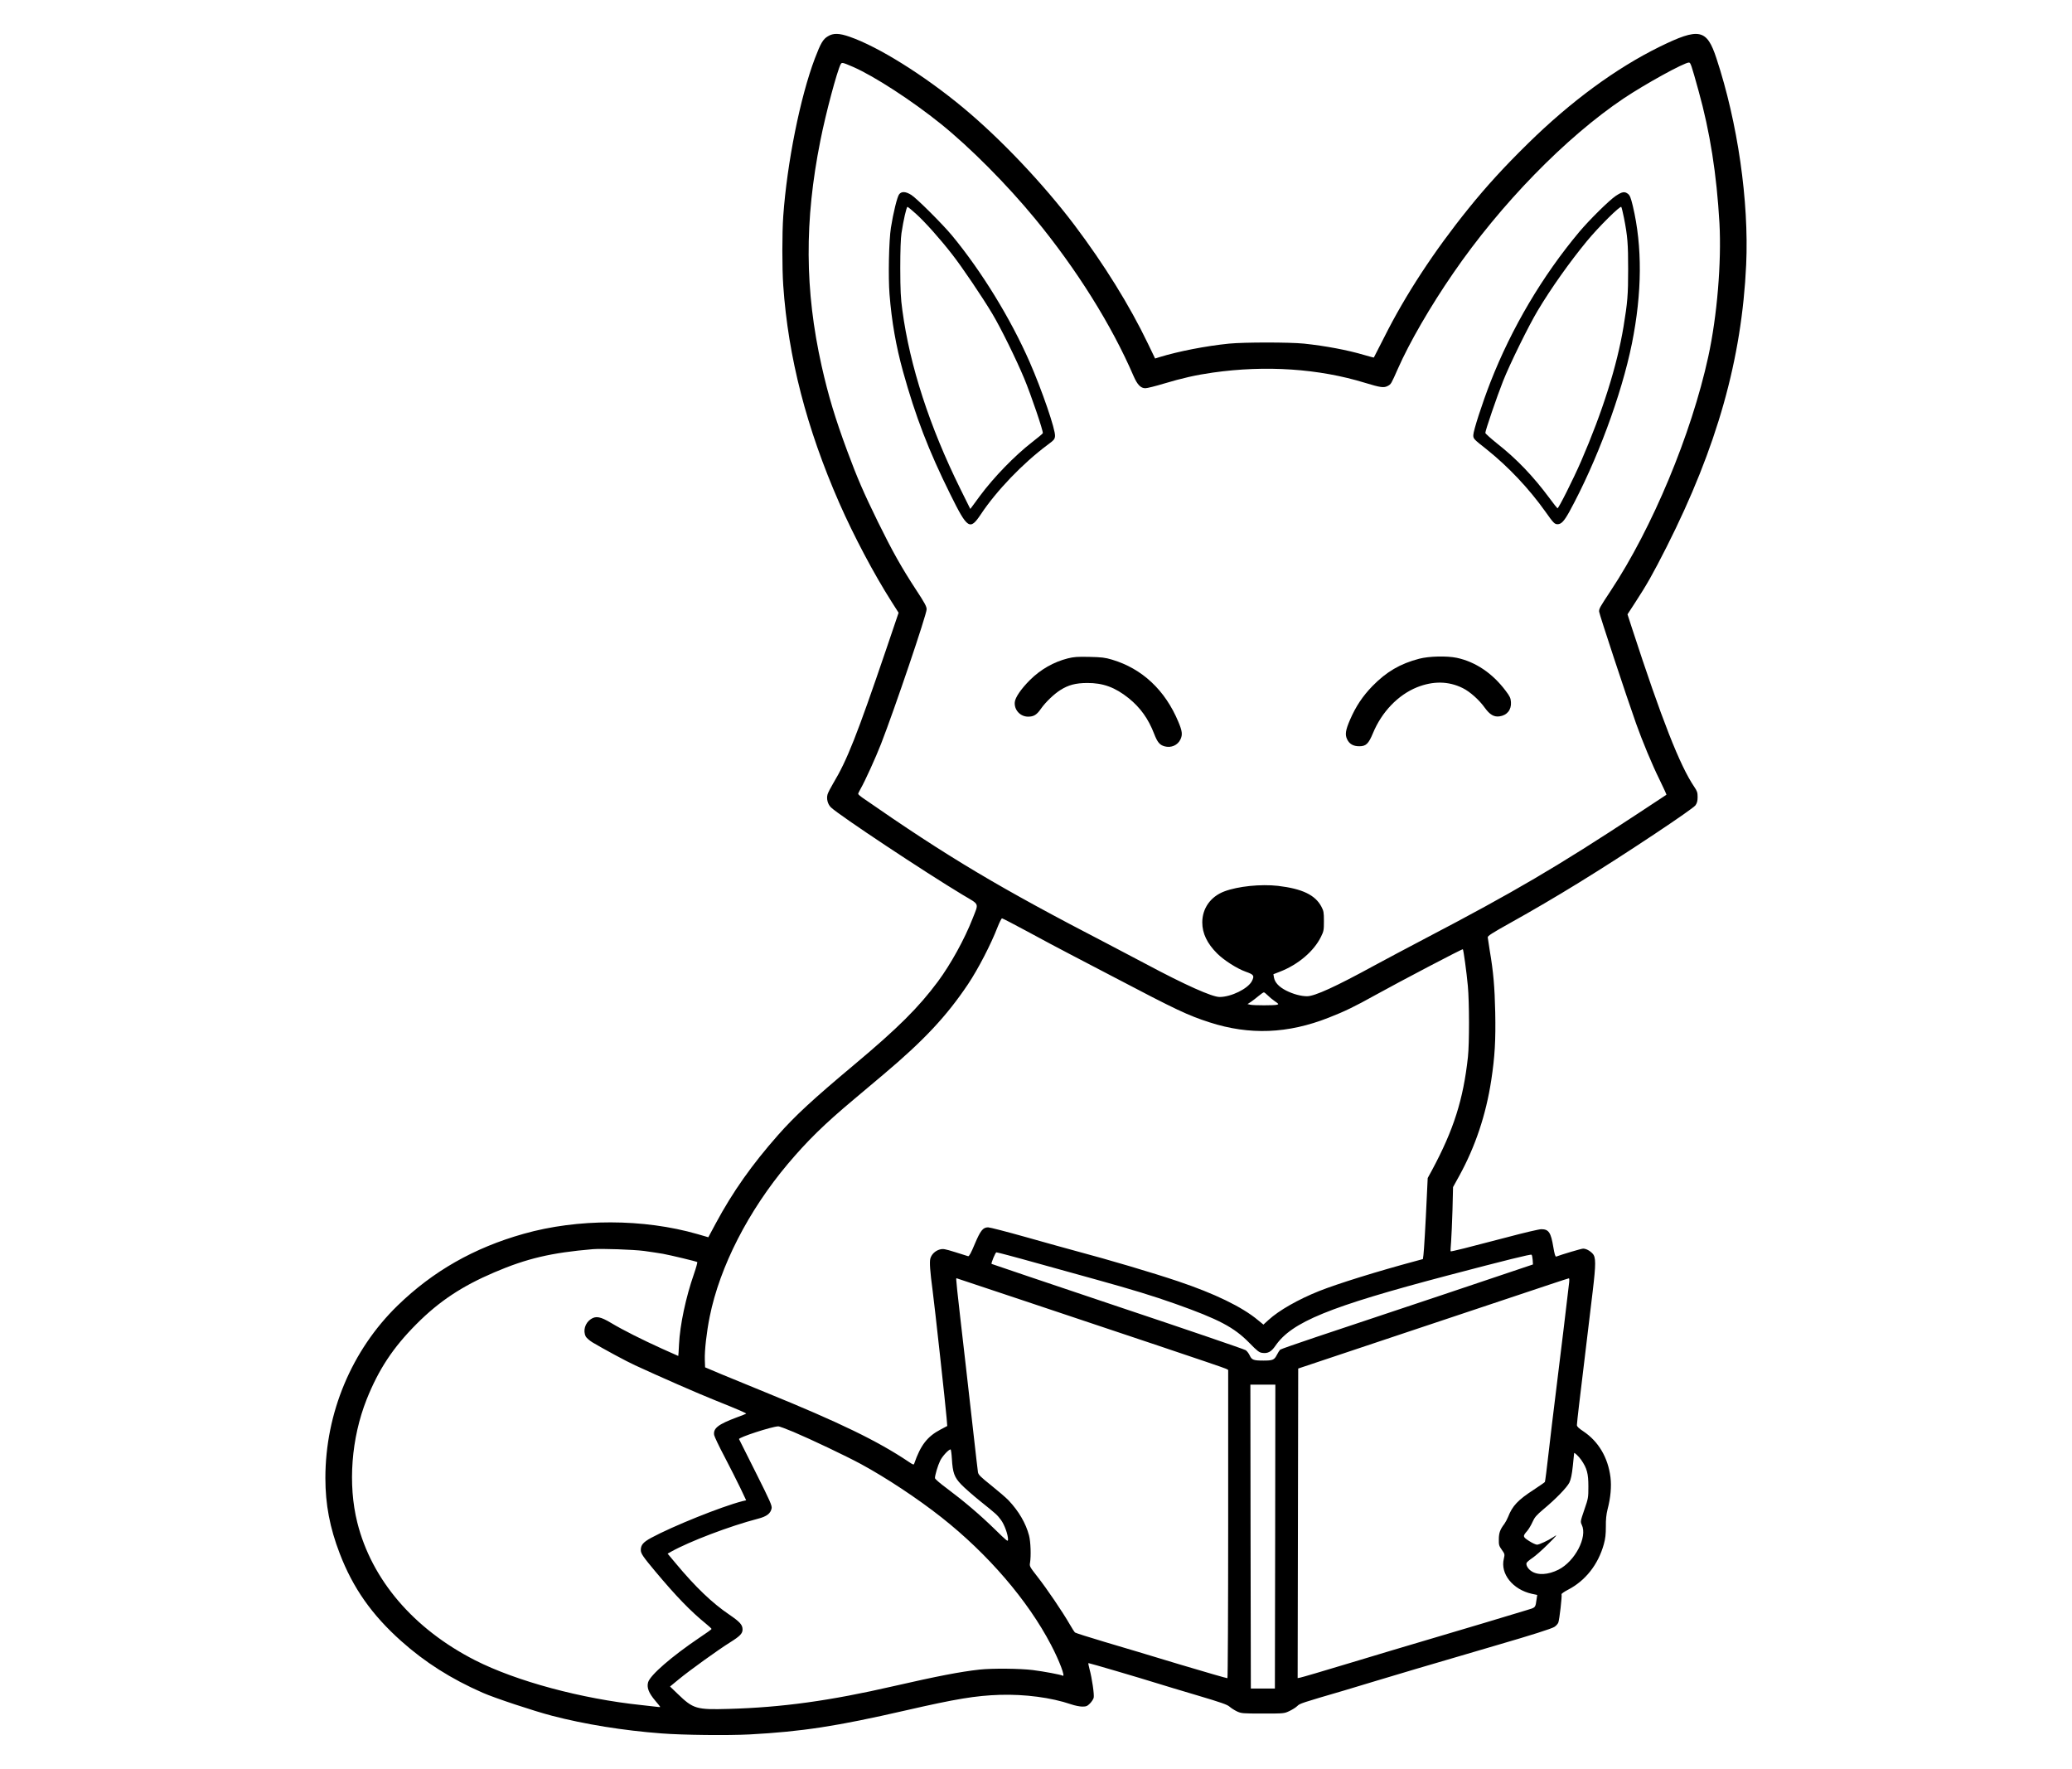
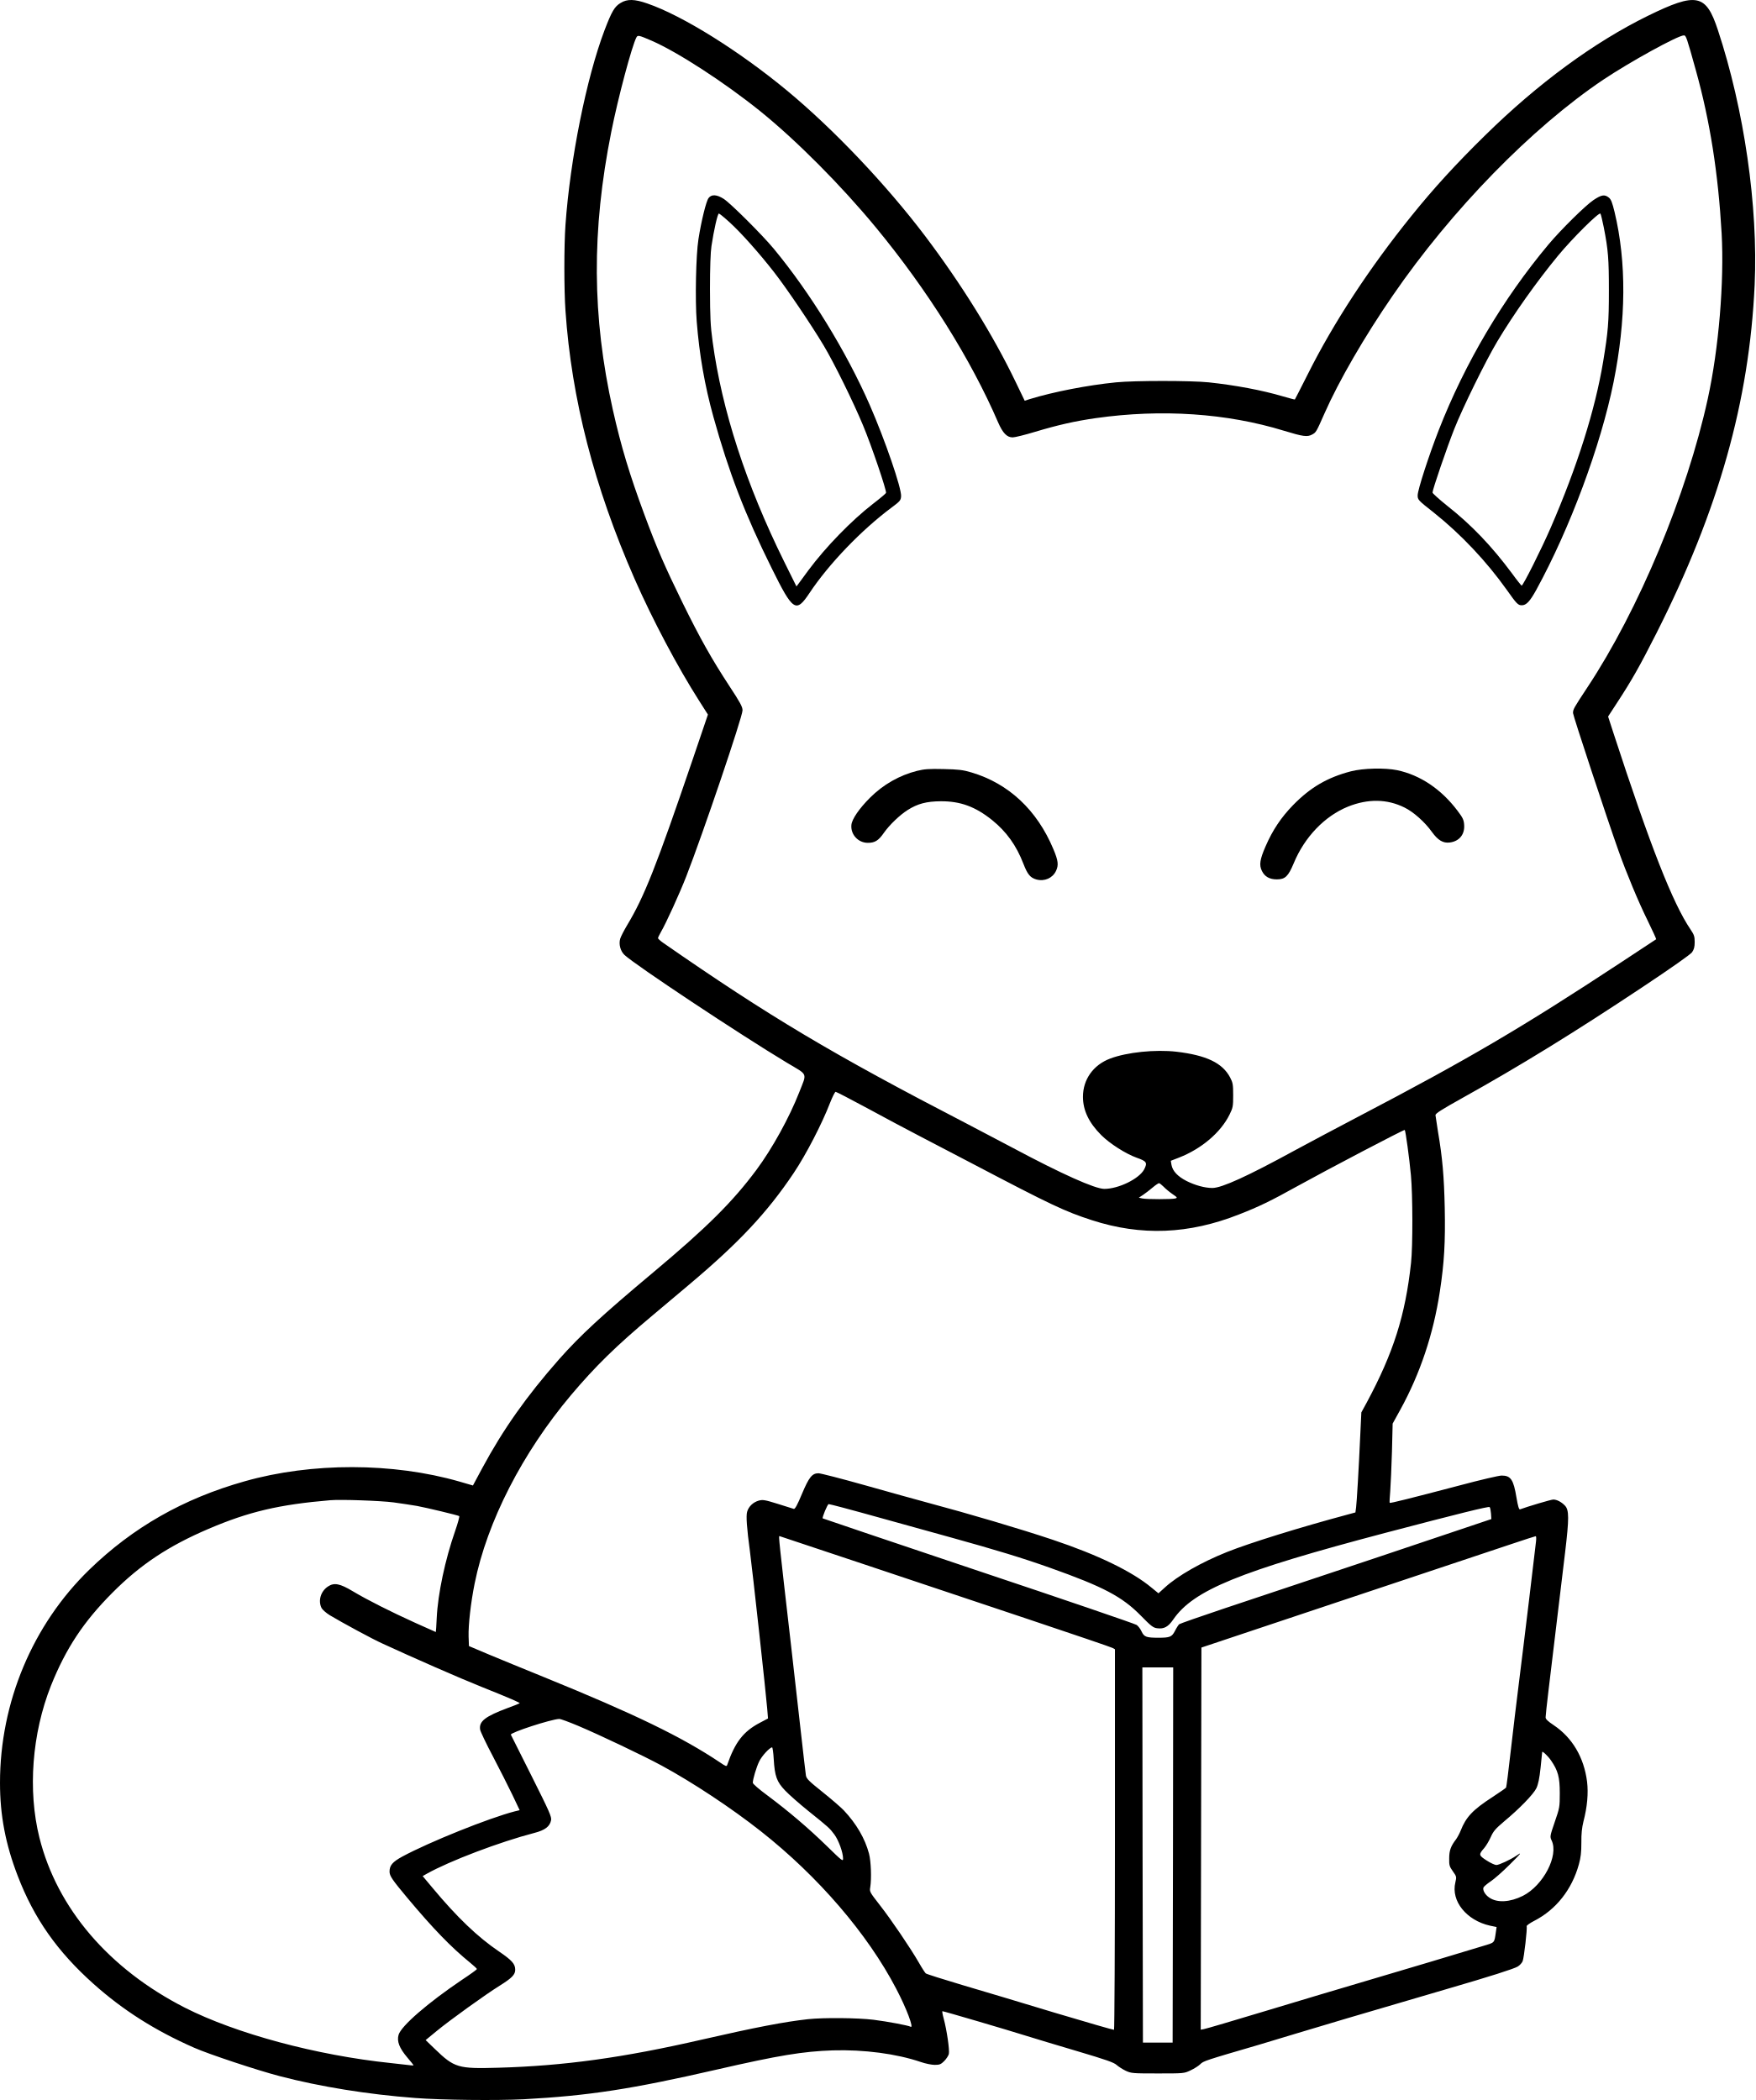
- <svg xmlns="http://www.w3.org/2000/svg" viewBox="0 0 2240 1912" fill="#000000">
-   <g transform="translate(240.76,1906.61) scale(0.1,-0.1)" fill="#000000" stroke="none">
-     <path d="M6543 18674 c-53 -31 -78 -74 -141 -239 -159 -420 -301 -1129 -342 -1705 -13 -185 -13 -563 0 -750 53 -774 252 -1544 606 -2351 158 -359 376 -770 564 -1065 l77 -121 -132 -389 c-320 -940 -425 -1205 -574 -1453 -28 -47 -56 -101 -62 -121 -14 -48 2 -108 38 -142 97 -90 1007 -694 1421 -943 189 -113 177 -83 108 -260 -86 -220 -236 -492 -374 -678 -209 -281 -433 -504 -906 -900 -450 -377 -636 -549 -822 -759 -283 -321 -489 -612 -673 -954 l-81 -151 -117 34 c-583 168 -1295 169 -1880 3 -537 -151 -980 -404 -1362 -775 -496 -482 -781 -1162 -781 -1865 0 -285 48 -537 155 -815 143 -373 347 -663 664 -946 256 -229 539 -409 881 -559 126 -56 557 -199 750 -249 352 -92 772 -160 1185 -191 231 -18 716 -23 950 -11 569 31 941 88 1690 260 545 125 754 159 1015 168 273 8 556 -29 771 -102 40 -14 95 -25 122 -25 42 0 54 5 82 33 19 19 37 47 41 62 8 33 -18 211 -45 310 -10 36 -15 65 -11 65 12 0 573 -165 725 -213 77 -24 282 -86 455 -137 256 -76 321 -99 345 -121 17 -15 53 -38 80 -51 48 -22 61 -23 280 -23 229 0 230 0 287 27 32 15 70 39 85 54 28 28 41 32 513 170 85 25 241 72 345 104 167 51 541 162 1310 387 368 107 578 174 611 194 18 11 37 32 43 47 12 29 42 289 35 306 -2 6 29 28 68 48 190 98 328 273 389 493 17 61 22 106 22 190 -1 78 5 132 18 185 34 130 44 249 32 349 -27 214 -130 387 -293 496 -51 34 -70 52 -70 68 0 12 11 117 25 232 43 359 114 948 146 1215 35 295 35 367 -1 406 -31 33 -72 54 -103 54 -19 0 -227 -62 -291 -86 -9 -3 -18 26 -31 103 -26 158 -50 193 -130 193 -23 0 -187 -38 -366 -86 -430 -113 -609 -158 -614 -153 -2 3 0 49 5 104 4 55 11 210 15 345 l6 245 69 125 c172 314 287 657 344 1030 39 256 49 432 43 735 -6 273 -20 438 -59 665 -11 69 -21 134 -22 145 -1 15 49 47 239 153 499 278 972 569 1572 968 260 173 420 286 435 306 17 25 23 46 23 89 0 49 -5 64 -36 110 -156 230 -351 726 -675 1720 l-47 145 75 115 c134 205 199 320 348 614 545 1079 813 2031 860 3051 31 686 -92 1536 -322 2231 -104 316 -186 333 -613 124 -472 -232 -961 -591 -1424 -1046 -252 -247 -450 -463 -644 -704 -370 -458 -682 -935 -908 -1386 -61 -121 -112 -221 -114 -223 -1 -2 -48 11 -104 27 -182 54 -417 98 -651 123 -159 16 -644 16 -810 0 -250 -25 -547 -83 -753 -146 l-47 -15 -79 164 c-197 410 -474 856 -794 1280 -341 450 -800 934 -1208 1272 -418 346 -912 655 -1222 762 -112 39 -176 41 -234 5z m272 -331 c229 -100 637 -365 950 -617 317 -256 710 -651 1014 -1020 451 -547 830 -1152 1068 -1704 41 -94 77 -132 128 -132 19 0 108 22 197 49 200 60 350 94 533 120 572 81 1145 43 1645 -111 167 -51 204 -56 246 -33 35 19 36 21 108 184 126 286 352 676 598 1033 515 750 1218 1470 1843 1890 235 157 654 388 706 388 18 0 25 -20 104 -305 124 -444 196 -904 226 -1430 23 -424 -25 -1005 -121 -1445 -183 -839 -605 -1851 -1055 -2530 -120 -182 -125 -191 -125 -224 0 -22 297 -922 400 -1211 67 -188 174 -446 252 -603 44 -90 78 -165 76 -166 -2 -1 -140 -92 -308 -203 -869 -572 -1341 -849 -2295 -1348 -187 -98 -437 -231 -557 -296 -419 -229 -643 -331 -725 -331 -66 0 -150 23 -226 61 -78 40 -122 87 -132 141 l-6 36 72 28 c197 77 365 220 442 376 30 61 32 72 32 170 0 95 -3 110 -27 156 -67 127 -208 194 -469 225 -185 21 -433 -4 -581 -60 -148 -56 -238 -183 -238 -335 0 -118 52 -227 160 -335 75 -75 215 -164 310 -198 88 -31 96 -43 66 -102 -43 -82 -224 -171 -349 -171 -81 0 -372 130 -797 357 -135 71 -317 167 -405 213 -1182 612 -1729 938 -2662 1586 -23 16 -42 34 -43 39 0 6 12 30 26 55 46 79 165 341 221 485 148 380 493 1399 493 1455 0 31 -20 68 -114 211 -157 240 -256 416 -412 733 -155 317 -223 473 -332 767 -130 351 -204 595 -277 919 -183 820 -187 1569 -14 2435 59 298 181 754 220 827 12 22 20 20 134 -29z m1886 -9346 c145 -79 350 -188 454 -242 105 -54 318 -166 475 -248 684 -359 801 -414 1038 -491 433 -140 847 -124 1290 51 170 66 283 121 500 242 275 152 944 503 949 497 7 -7 40 -245 54 -397 16 -171 17 -620 1 -767 -50 -461 -155 -789 -388 -1223 l-47 -86 -9 -189 c-14 -314 -31 -596 -37 -643 l-6 -44 -70 -19 c-421 -113 -852 -247 -1053 -327 -225 -90 -434 -209 -546 -312 l-55 -50 -60 49 c-170 142 -469 287 -866 420 -280 94 -733 228 -1100 326 -93 25 -338 93 -543 151 -206 58 -389 105 -407 105 -56 0 -83 -34 -145 -181 -39 -94 -60 -133 -71 -131 -7 2 -71 22 -140 44 -113 35 -130 38 -166 29 -50 -14 -90 -52 -103 -99 -10 -37 -3 -138 25 -347 20 -147 143 -1267 151 -1376 l7 -86 -72 -38 c-144 -76 -216 -169 -285 -368 -5 -16 -12 -14 -63 21 -333 223 -742 422 -1543 748 -168 68 -384 157 -480 197 l-175 74 -3 84 c-3 99 19 296 53 464 109 541 418 1144 844 1650 213 252 393 429 713 697 100 84 245 206 322 271 437 368 683 631 914 976 108 161 248 432 318 614 21 53 43 97 49 97 6 0 130 -64 276 -143z m2595 -688 c16 -17 51 -46 77 -64 44 -30 46 -33 25 -39 -30 -8 -247 -8 -287 0 l-32 7 38 25 c21 14 58 43 83 64 25 21 50 38 56 38 5 0 23 -14 40 -31z m-6741 -2764 c66 -9 158 -23 205 -31 86 -16 357 -81 370 -89 4 -3 -12 -62 -36 -131 -87 -249 -151 -549 -161 -761 -3 -68 -7 -123 -8 -123 -1 0 -81 36 -177 79 -214 97 -421 201 -548 277 -115 69 -165 79 -220 42 -63 -42 -87 -125 -55 -188 8 -15 41 -44 72 -63 112 -67 374 -209 461 -248 264 -122 674 -302 867 -379 252 -101 339 -139 334 -144 -2 -2 -49 -21 -104 -41 -198 -74 -254 -117 -242 -190 3 -17 53 -123 113 -236 59 -112 135 -264 170 -336 l63 -133 -42 -10 c-228 -59 -750 -269 -985 -396 -86 -47 -112 -77 -112 -132 0 -37 23 -71 156 -230 226 -270 383 -432 549 -567 33 -27 60 -52 60 -56 0 -4 -59 -47 -132 -95 -299 -202 -531 -403 -554 -481 -16 -57 6 -115 77 -199 30 -35 54 -65 54 -67 0 -2 -10 -3 -22 -1 -13 2 -93 11 -178 20 -651 68 -1355 258 -1802 485 -664 339 -1118 869 -1273 1489 -103 412 -65 911 101 1330 131 327 285 560 539 815 245 246 491 409 840 558 353 151 618 213 1065 251 94 8 440 -4 555 -19z m3934 -46 c64 -17 226 -61 361 -99 135 -38 403 -112 595 -165 382 -106 616 -177 855 -262 470 -167 633 -253 797 -420 89 -91 108 -106 143 -110 59 -8 96 12 140 76 177 258 578 422 1860 760 639 168 902 233 910 225 5 -5 10 -31 12 -57 l3 -48 -985 -331 c-542 -181 -1154 -386 -1360 -454 -206 -69 -380 -130 -388 -136 -7 -7 -24 -33 -37 -59 -27 -52 -44 -59 -144 -59 -106 0 -125 7 -147 53 -10 23 -30 49 -44 59 -14 10 -637 223 -1385 473 -747 251 -1361 458 -1363 460 -7 7 42 125 52 125 5 0 61 -14 125 -31z m182 -495 c404 -135 1054 -353 1444 -483 391 -131 721 -243 733 -250 l22 -12 0 -1664 c0 -915 -4 -1666 -8 -1668 -4 -2 -236 65 -517 149 -280 85 -647 195 -814 244 -168 50 -310 95 -317 101 -6 5 -33 46 -59 92 -75 130 -245 381 -344 507 -87 112 -90 116 -83 155 12 74 7 228 -11 295 -35 132 -110 261 -221 379 -28 29 -113 102 -188 162 -115 92 -138 114 -143 142 -3 17 -23 192 -45 387 -22 195 -60 533 -85 750 -108 938 -110 960 -102 960 2 0 334 -111 738 -246z m5885 199 c-3 -27 -31 -257 -61 -513 -31 -256 -71 -586 -90 -735 -19 -148 -50 -411 -70 -584 -19 -172 -38 -317 -41 -323 -3 -5 -57 -42 -119 -83 -173 -112 -232 -175 -279 -295 -10 -25 -28 -58 -40 -75 -46 -60 -60 -98 -60 -167 -1 -60 2 -71 32 -113 33 -46 33 -49 22 -97 -40 -163 97 -333 303 -379 l58 -12 -6 -41 c-15 -102 -7 -93 -113 -125 -175 -54 -691 -208 -1040 -311 -188 -55 -575 -171 -860 -257 -284 -86 -529 -158 -544 -160 l-27 -5 3 1673 3 1673 1269 424 c698 233 1355 452 1459 487 105 35 194 64 198 64 5 1 6 -20 3 -46z m-3178 -2745 l-3 -1643 -130 0 -130 0 -3 1643 -2 1642 135 0 135 0 -2 -1642z m-5208 1131 c194 -82 570 -261 731 -348 271 -147 610 -371 870 -576 502 -396 933 -897 1184 -1378 90 -171 158 -352 126 -333 -18 11 -204 46 -324 61 -140 17 -434 20 -575 5 -207 -23 -452 -70 -929 -179 -687 -158 -1206 -230 -1783 -246 -350 -10 -382 -1 -553 164 l-81 78 96 79 c115 95 429 321 553 398 107 67 135 96 135 139 0 51 -28 82 -142 160 -186 126 -366 298 -581 556 l-87 104 37 21 c200 112 637 278 941 357 93 24 135 56 146 111 6 29 -13 73 -171 388 -98 195 -179 358 -181 361 -8 18 351 135 423 138 12 1 86 -27 165 -60z m1713 -291 c9 -150 26 -199 100 -276 34 -36 125 -116 202 -178 182 -146 187 -151 229 -207 37 -50 76 -157 76 -210 0 -28 -7 -23 -142 109 -162 158 -334 304 -520 443 -72 53 -128 101 -128 111 0 31 31 136 56 187 22 47 92 123 113 123 4 0 11 -46 14 -102z m6804 -12 c62 -90 77 -147 77 -286 0 -122 -1 -129 -44 -253 -43 -126 -43 -128 -27 -163 63 -131 -73 -393 -252 -484 -112 -56 -224 -63 -293 -16 -37 24 -61 66 -52 89 3 8 31 32 62 53 31 20 107 87 167 147 104 103 114 117 55 76 -49 -33 -148 -79 -171 -79 -13 0 -52 18 -86 40 -69 45 -71 51 -20 109 16 19 42 62 57 96 23 52 42 73 116 136 135 112 257 238 283 291 16 34 27 85 37 180 7 73 14 135 14 137 0 13 50 -34 77 -73z" />
-     <path d="M7313 16966 c-21 -26 -64 -201 -89 -361 -22 -137 -30 -533 -15 -721 23 -291 70 -560 146 -834 135 -486 275 -851 511 -1327 186 -376 212 -393 330 -216 170 256 455 552 718 748 74 55 81 63 84 98 6 69 -142 498 -275 802 -205 467 -518 978 -839 1366 -102 123 -376 396 -438 437 -61 39 -107 42 -133 8z m184 -213 c98 -89 259 -269 391 -439 104 -133 322 -455 432 -639 91 -152 259 -493 345 -700 74 -177 208 -572 201 -591 -2 -6 -53 -49 -113 -95 -191 -148 -415 -379 -566 -582 -37 -51 -76 -103 -86 -117 l-19 -25 -109 220 c-331 670 -544 1324 -625 1925 -19 139 -22 211 -23 460 0 185 5 325 13 375 21 140 54 285 65 285 5 0 48 -35 94 -77z" />
-     <path d="M15059 16948 c-71 -48 -283 -257 -394 -389 -397 -474 -730 -1036 -960 -1624 -87 -223 -185 -525 -185 -572 0 -39 2 -42 143 -153 237 -189 459 -425 637 -675 86 -122 99 -135 131 -135 40 0 71 33 128 136 295 540 563 1260 676 1818 110 548 114 1048 9 1488 -21 86 -31 112 -51 128 -37 29 -63 25 -134 -22z m90 -238 c39 -198 45 -279 45 -555 0 -279 -7 -359 -50 -620 -70 -423 -227 -920 -459 -1455 -83 -191 -244 -512 -255 -508 -4 2 -43 50 -85 108 -176 237 -353 423 -565 590 -71 57 -130 110 -130 117 0 26 127 397 191 558 73 185 276 598 376 765 144 241 345 524 531 750 128 155 362 387 372 369 5 -8 17 -61 29 -119z" />
-     <path d="M9137 11950 c-154 -39 -296 -120 -411 -235 -95 -95 -158 -187 -163 -238 -8 -84 59 -157 144 -157 61 0 93 19 140 87 49 70 140 157 208 200 88 56 166 76 290 77 172 1 303 -47 450 -165 126 -102 212 -222 274 -383 36 -93 60 -122 114 -137 71 -19 141 12 171 75 24 51 20 89 -23 191 -143 342 -391 574 -716 671 -77 23 -113 27 -245 30 -129 3 -168 0 -233 -16z" />
-     <path d="M12935 11946 c-206 -54 -353 -140 -505 -295 -106 -109 -180 -220 -242 -363 -49 -113 -57 -162 -32 -213 24 -50 66 -75 131 -75 73 0 100 26 148 141 95 230 271 413 475 496 175 70 342 68 495 -8 78 -38 179 -128 240 -214 53 -73 98 -100 157 -92 83 11 131 71 125 154 -3 44 -11 62 -59 125 -142 188 -325 311 -527 354 -107 22 -298 18 -406 -10z" />
+ <svg xmlns="http://www.w3.org/2000/svg" viewBox="0 0 1536.473 1838.723" fill="#000000" version="1.1" id="svg71" width="1536.473" height="1838.723">
+   <defs id="defs75" />
+   <g transform="matrix(0.1,0,0,-0.1,-111,1869.969)" fill="#000000" stroke="none" id="g69">
+     <path d="m 6543,18674 c -53,-31 -78,-74 -141,-239 -159,-420 -301,-1129 -342,-1705 -13,-185 -13,-563 0,-750 53,-774 252,-1544 606,-2351 158,-359 376,-770 564,-1065 l 77,-121 -132,-389 c -320,-940 -425,-1205 -574,-1453 -28,-47 -56,-101 -62,-121 -14,-48 2,-108 38,-142 97,-90 1007,-694 1421,-943 189,-113 177,-83 108,-260 -86,-220 -236,-492 -374,-678 -209,-281 -433,-504 -906,-900 -450,-377 -636,-549 -822,-759 -283,-321 -489,-612 -673,-954 l -81,-151 -117,34 c -583,168 -1295,169 -1880,3 -537,-151 -980,-404 -1362,-775 -496,-482 -781,-1162 -781,-1865 0,-285 48,-537 155,-815 143,-373 347,-663 664,-946 256,-229 539,-409 881,-559 126,-56 557,-199 750,-249 352,-92 772,-160 1185,-191 231,-18 716,-23 950,-11 569,31 941,88 1690,260 545,125 754,159 1015,168 273,8 556,-29 771,-102 40,-14 95,-25 122,-25 42,0 54,5 82,33 19,19 37,47 41,62 8,33 -18,211 -45,310 -10,36 -15,65 -11,65 12,0 573,-165 725,-213 77,-24 282,-86 455,-137 256,-76 321,-99 345,-121 17,-15 53,-38 80,-51 48,-22 61,-23 280,-23 229,0 230,0 287,27 32,15 70,39 85,54 28,28 41,32 513,170 85,25 241,72 345,104 167,51 541,162 1310,387 368,107 578,174 611,194 18,11 37,32 43,47 12,29 42,289 35,306 -2,6 29,28 68,48 190,98 328,273 389,493 17,61 22,106 22,190 -1,78 5,132 18,185 34,130 44,249 32,349 -27,214 -130,387 -293,496 -51,34 -70,52 -70,68 0,12 11,117 25,232 43,359 114,948 146,1215 35,295 35,367 -1,406 -31,33 -72,54 -103,54 -19,0 -227,-62 -291,-86 -9,-3 -18,26 -31,103 -26,158 -50,193 -130,193 -23,0 -187,-38 -366,-86 -430,-113 -609,-158 -614,-153 -2,3 0,49 5,104 4,55 11,210 15,345 l 6,245 69,125 c 172,314 287,657 344,1030 39,256 49,432 43,735 -6,273 -20,438 -59,665 -11,69 -21,134 -22,145 -1,15 49,47 239,153 499,278 972,569 1572,968 260,173 420,286 435,306 17,25 23,46 23,89 0,49 -5,64 -36,110 -156,230 -351,726 -675,1720 l -47,145 75,115 c 134,205 199,320 348,614 545,1079 813,2031 860,3051 31,686 -92,1536 -322,2231 -104,316 -186,333 -613,124 -472,-232 -961,-591 -1424,-1046 -252,-247 -450,-463 -644,-704 -370,-458 -682,-935 -908,-1386 -61,-121 -112,-221 -114,-223 -1,-2 -48,11 -104,27 -182,54 -417,98 -651,123 -159,16 -644,16 -810,0 -250,-25 -547,-83 -753,-146 l -47,-15 -79,164 c -197,410 -474,856 -794,1280 -341,450 -800,934 -1208,1272 -418,346 -912,655 -1222,762 -112,39 -176,41 -234,5 z m 272,-331 c 229,-100 637,-365 950,-617 317,-256 710,-651 1014,-1020 451,-547 830,-1152 1068,-1704 41,-94 77,-132 128,-132 19,0 108,22 197,49 200,60 350,94 533,120 572,81 1145,43 1645,-111 167,-51 204,-56 246,-33 35,19 36,21 108,184 126,286 352,676 598,1033 515,750 1218,1470 1843,1890 235,157 654,388 706,388 18,0 25,-20 104,-305 124,-444 196,-904 226,-1430 23,-424 -25,-1005 -121,-1445 -183,-839 -605,-1851 -1055,-2530 -120,-182 -125,-191 -125,-224 0,-22 297,-922 400,-1211 67,-188 174,-446 252,-603 44,-90 78,-165 76,-166 -2,-1 -140,-92 -308,-203 -869,-572 -1341,-849 -2295,-1348 -187,-98 -437,-231 -557,-296 -419,-229 -643,-331 -725,-331 -66,0 -150,23 -226,61 -78,40 -122,87 -132,141 l -6,36 72,28 c 197,77 365,220 442,376 30,61 32,72 32,170 0,95 -3,110 -27,156 -67,127 -208,194 -469,225 -185,21 -433,-4 -581,-60 -148,-56 -238,-183 -238,-335 0,-118 52,-227 160,-335 75,-75 215,-164 310,-198 88,-31 96,-43 66,-102 -43,-82 -224,-171 -349,-171 -81,0 -372,130 -797,357 -135,71 -317,167 -405,213 -1182,612 -1729,938 -2662,1586 -23,16 -42,34 -43,39 0,6 12,30 26,55 46,79 165,341 221,485 148,380 493,1399 493,1455 0,31 -20,68 -114,211 -157,240 -256,416 -412,733 -155,317 -223,473 -332,767 -130,351 -204,595 -277,919 -183,820 -187,1569 -14,2435 59,298 181,754 220,827 12,22 20,20 134,-29 z M 8701,8997 c 145,-79 350,-188 454,-242 105,-54 318,-166 475,-248 684,-359 801,-414 1038,-491 433,-140 847,-124 1290,51 170,66 283,121 500,242 275,152 944,503 949,497 7,-7 40,-245 54,-397 16,-171 17,-620 1,-767 -50,-461 -155,-789 -388,-1223 l -47,-86 -9,-189 c -14,-314 -31,-596 -37,-643 l -6,-44 -70,-19 c -421,-113 -852,-247 -1053,-327 -225,-90 -434,-209 -546,-312 l -55,-50 -60,49 c -170,142 -469,287 -866,420 -280,94 -733,228 -1100,326 -93,25 -338,93 -543,151 -206,58 -389,105 -407,105 -56,0 -83,-34 -145,-181 -39,-94 -60,-133 -71,-131 -7,2 -71,22 -140,44 -113,35 -130,38 -166,29 -50,-14 -90,-52 -103,-99 -10,-37 -3,-138 25,-347 20,-147 143,-1267 151,-1376 l 7,-86 -72,-38 c -144,-76 -216,-169 -285,-368 -5,-16 -12,-14 -63,21 -333,223 -742,422 -1543,748 -168,68 -384,157 -480,197 l -175,74 -3,84 c -3,99 19,296 53,464 109,541 418,1144 844,1650 213,252 393,429 713,697 100,84 245,206 322,271 437,368 683,631 914,976 108,161 248,432 318,614 21,53 43,97 49,97 6,0 130,-64 276,-143 z m 2595,-688 c 16,-17 51,-46 77,-64 44,-30 46,-33 25,-39 -30,-8 -247,-8 -287,0 l -32,7 38,25 c 21,14 58,43 83,64 25,21 50,38 56,38 5,0 23,-14 40,-31 z M 4555,5545 c 66,-9 158,-23 205,-31 86,-16 357,-81 370,-89 4,-3 -12,-62 -36,-131 -87,-249 -151,-549 -161,-761 -3,-68 -7,-123 -8,-123 -1,0 -81,36 -177,79 -214,97 -421,201 -548,277 -115,69 -165,79 -220,42 -63,-42 -87,-125 -55,-188 8,-15 41,-44 72,-63 112,-67 374,-209 461,-248 264,-122 674,-302 867,-379 252,-101 339,-139 334,-144 -2,-2 -49,-21 -104,-41 -198,-74 -254,-117 -242,-190 3,-17 53,-123 113,-236 59,-112 135,-264 170,-336 l 63,-133 -42,-10 c -228,-59 -750,-269 -985,-396 -86,-47 -112,-77 -112,-132 0,-37 23,-71 156,-230 226,-270 383,-432 549,-567 33,-27 60,-52 60,-56 0,-4 -59,-47 -132,-95 -299,-202 -531,-403 -554,-481 -16,-57 6,-115 77,-199 30,-35 54,-65 54,-67 0,-2 -10,-3 -22,-1 -13,2 -93,11 -178,20 -651,68 -1355,258 -1802,485 -664,339 -1118,869 -1273,1489 -103,412 -65,911 101,1330 131,327 285,560 539,815 245,246 491,409 840,558 353,151 618,213 1065,251 94,8 440,-4 555,-19 z m 3934,-46 c 64,-17 226,-61 361,-99 135,-38 403,-112 595,-165 382,-106 616,-177 855,-262 470,-167 633,-253 797,-420 89,-91 108,-106 143,-110 59,-8 96,12 140,76 177,258 578,422 1860,760 639,168 902,233 910,225 5,-5 10,-31 12,-57 l 3,-48 -985,-331 c -542,-181 -1154,-386 -1360,-454 -206,-69 -380,-130 -388,-136 -7,-7 -24,-33 -37,-59 -27,-52 -44,-59 -144,-59 -106,0 -125,7 -147,53 -10,23 -30,49 -44,59 -14,10 -637,223 -1385,473 -747,251 -1361,458 -1363,460 -7,7 42,125 52,125 5,0 61,-14 125,-31 z m 182,-495 c 404,-135 1054,-353 1444,-483 391,-131 721,-243 733,-250 l 22,-12 V 2595 c 0,-915 -4,-1666 -8,-1668 -4,-2 -236,65 -517,149 -280,85 -647,195 -814,244 -168,50 -310,95 -317,101 -6,5 -33,46 -59,92 -75,130 -245,381 -344,507 -87,112 -90,116 -83,155 12,74 7,228 -11,295 -35,132 -110,261 -221,379 -28,29 -113,102 -188,162 -115,92 -138,114 -143,142 -3,17 -23,192 -45,387 -22,195 -60,533 -85,750 -108,938 -110,960 -102,960 2,0 334,-111 738,-246 z m 5885,199 c -3,-27 -31,-257 -61,-513 -31,-256 -71,-586 -90,-735 -19,-148 -50,-411 -70,-584 -19,-172 -38,-317 -41,-323 -3,-5 -57,-42 -119,-83 -173,-112 -232,-175 -279,-295 -10,-25 -28,-58 -40,-75 -46,-60 -60,-98 -60,-167 -1,-60 2,-71 32,-113 33,-46 33,-49 22,-97 -40,-163 97,-333 303,-379 l 58,-12 -6,-41 c -15,-102 -7,-93 -113,-125 -175,-54 -691,-208 -1040,-311 -188,-55 -575,-171 -860,-257 -284,-86 -529,-158 -544,-160 l -27,-5 3,1673 3,1673 1269,424 c 698,233 1355,452 1459,487 105,35 194,64 198,64 5,1 6,-20 3,-46 z m -3178,-2745 -3,-1643 h -130 -130 l -3,1643 -2,1642 h 135 135 z M 6170,3589 c 194,-82 570,-261 731,-348 271,-147 610,-371 870,-576 502,-396 933,-897 1184,-1378 90,-171 158,-352 126,-333 -18,11 -204,46 -324,61 -140,17 -434,20 -575,5 C 7975,997 7730,950 7253,841 6566,683 6047,611 5470,595 5120,585 5088,594 4917,759 l -81,78 96,79 c 115,95 429,321 553,398 107,67 135,96 135,139 0,51 -28,82 -142,160 -186,126 -366,298 -581,556 l -87,104 37,21 c 200,112 637,278 941,357 93,24 135,56 146,111 6,29 -13,73 -171,388 -98,195 -179,358 -181,361 -8,18 351,135 423,138 12,1 86,-27 165,-60 z m 1713,-291 c 9,-150 26,-199 100,-276 34,-36 125,-116 202,-178 182,-146 187,-151 229,-207 37,-50 76,-157 76,-210 0,-28 -7,-23 -142,109 -162,158 -334,304 -520,443 -72,53 -128,101 -128,111 0,31 31,136 56,187 22,47 92,123 113,123 4,0 11,-46 14,-102 z m 6804,-12 c 62,-90 77,-147 77,-286 0,-122 -1,-129 -44,-253 -43,-126 -43,-128 -27,-163 63,-131 -73,-393 -252,-484 -112,-56 -224,-63 -293,-16 -37,24 -61,66 -52,89 3,8 31,32 62,53 31,20 107,87 167,147 104,103 114,117 55,76 -49,-33 -148,-79 -171,-79 -13,0 -52,18 -86,40 -69,45 -71,51 -20,109 16,19 42,62 57,96 23,52 42,73 116,136 135,112 257,238 283,291 16,34 27,85 37,180 7,73 14,135 14,137 0,13 50,-34 77,-73 z" id="path59" />
+     <path d="m 7313,16966 c -21,-26 -64,-201 -89,-361 -22,-137 -30,-533 -15,-721 23,-291 70,-560 146,-834 135,-486 275,-851 511,-1327 186,-376 212,-393 330,-216 170,256 455,552 718,748 74,55 81,63 84,98 6,69 -142,498 -275,802 -205,467 -518,978 -839,1366 -102,123 -376,396 -438,437 -61,39 -107,42 -133,8 z m 184,-213 c 98,-89 259,-269 391,-439 104,-133 322,-455 432,-639 91,-152 259,-493 345,-700 74,-177 208,-572 201,-591 -2,-6 -53,-49 -113,-95 -191,-148 -415,-379 -566,-582 -37,-51 -76,-103 -86,-117 l -19,-25 -109,220 c -331,670 -544,1324 -625,1925 -19,139 -22,211 -23,460 0,185 5,325 13,375 21,140 54,285 65,285 5,0 48,-35 94,-77 z" id="path61" />
+     <path d="m 15059,16948 c -71,-48 -283,-257 -394,-389 -397,-474 -730,-1036 -960,-1624 -87,-223 -185,-525 -185,-572 0,-39 2,-42 143,-153 237,-189 459,-425 637,-675 86,-122 99,-135 131,-135 40,0 71,33 128,136 295,540 563,1260 676,1818 110,548 114,1048 9,1488 -21,86 -31,112 -51,128 -37,29 -63,25 -134,-22 z m 90,-238 c 39,-198 45,-279 45,-555 0,-279 -7,-359 -50,-620 -70,-423 -227,-920 -459,-1455 -83,-191 -244,-512 -255,-508 -4,2 -43,50 -85,108 -176,237 -353,423 -565,590 -71,57 -130,110 -130,117 0,26 127,397 191,558 73,185 276,598 376,765 144,241 345,524 531,750 128,155 362,387 372,369 5,-8 17,-61 29,-119 z" id="path63" />
+     <path d="m 9137,11950 c -154,-39 -296,-120 -411,-235 -95,-95 -158,-187 -163,-238 -8,-84 59,-157 144,-157 61,0 93,19 140,87 49,70 140,157 208,200 88,56 166,76 290,77 172,1 303,-47 450,-165 126,-102 212,-222 274,-383 36,-93 60,-122 114,-137 71,-19 141,12 171,75 24,51 20,89 -23,191 -143,342 -391,574 -716,671 -77,23 -113,27 -245,30 -129,3 -168,0 -233,-16 z" id="path65" />
+     <path d="m 12935,11946 c -206,-54 -353,-140 -505,-295 -106,-109 -180,-220 -242,-363 -49,-113 -57,-162 -32,-213 24,-50 66,-75 131,-75 73,0 100,26 148,141 95,230 271,413 475,496 175,70 342,68 495,-8 78,-38 179,-128 240,-214 53,-73 98,-100 157,-92 83,11 131,71 125,154 -3,44 -11,62 -59,125 -142,188 -325,311 -527,354 -107,22 -298,18 -406,-10 z" id="path67" />
  </g>
</svg>
